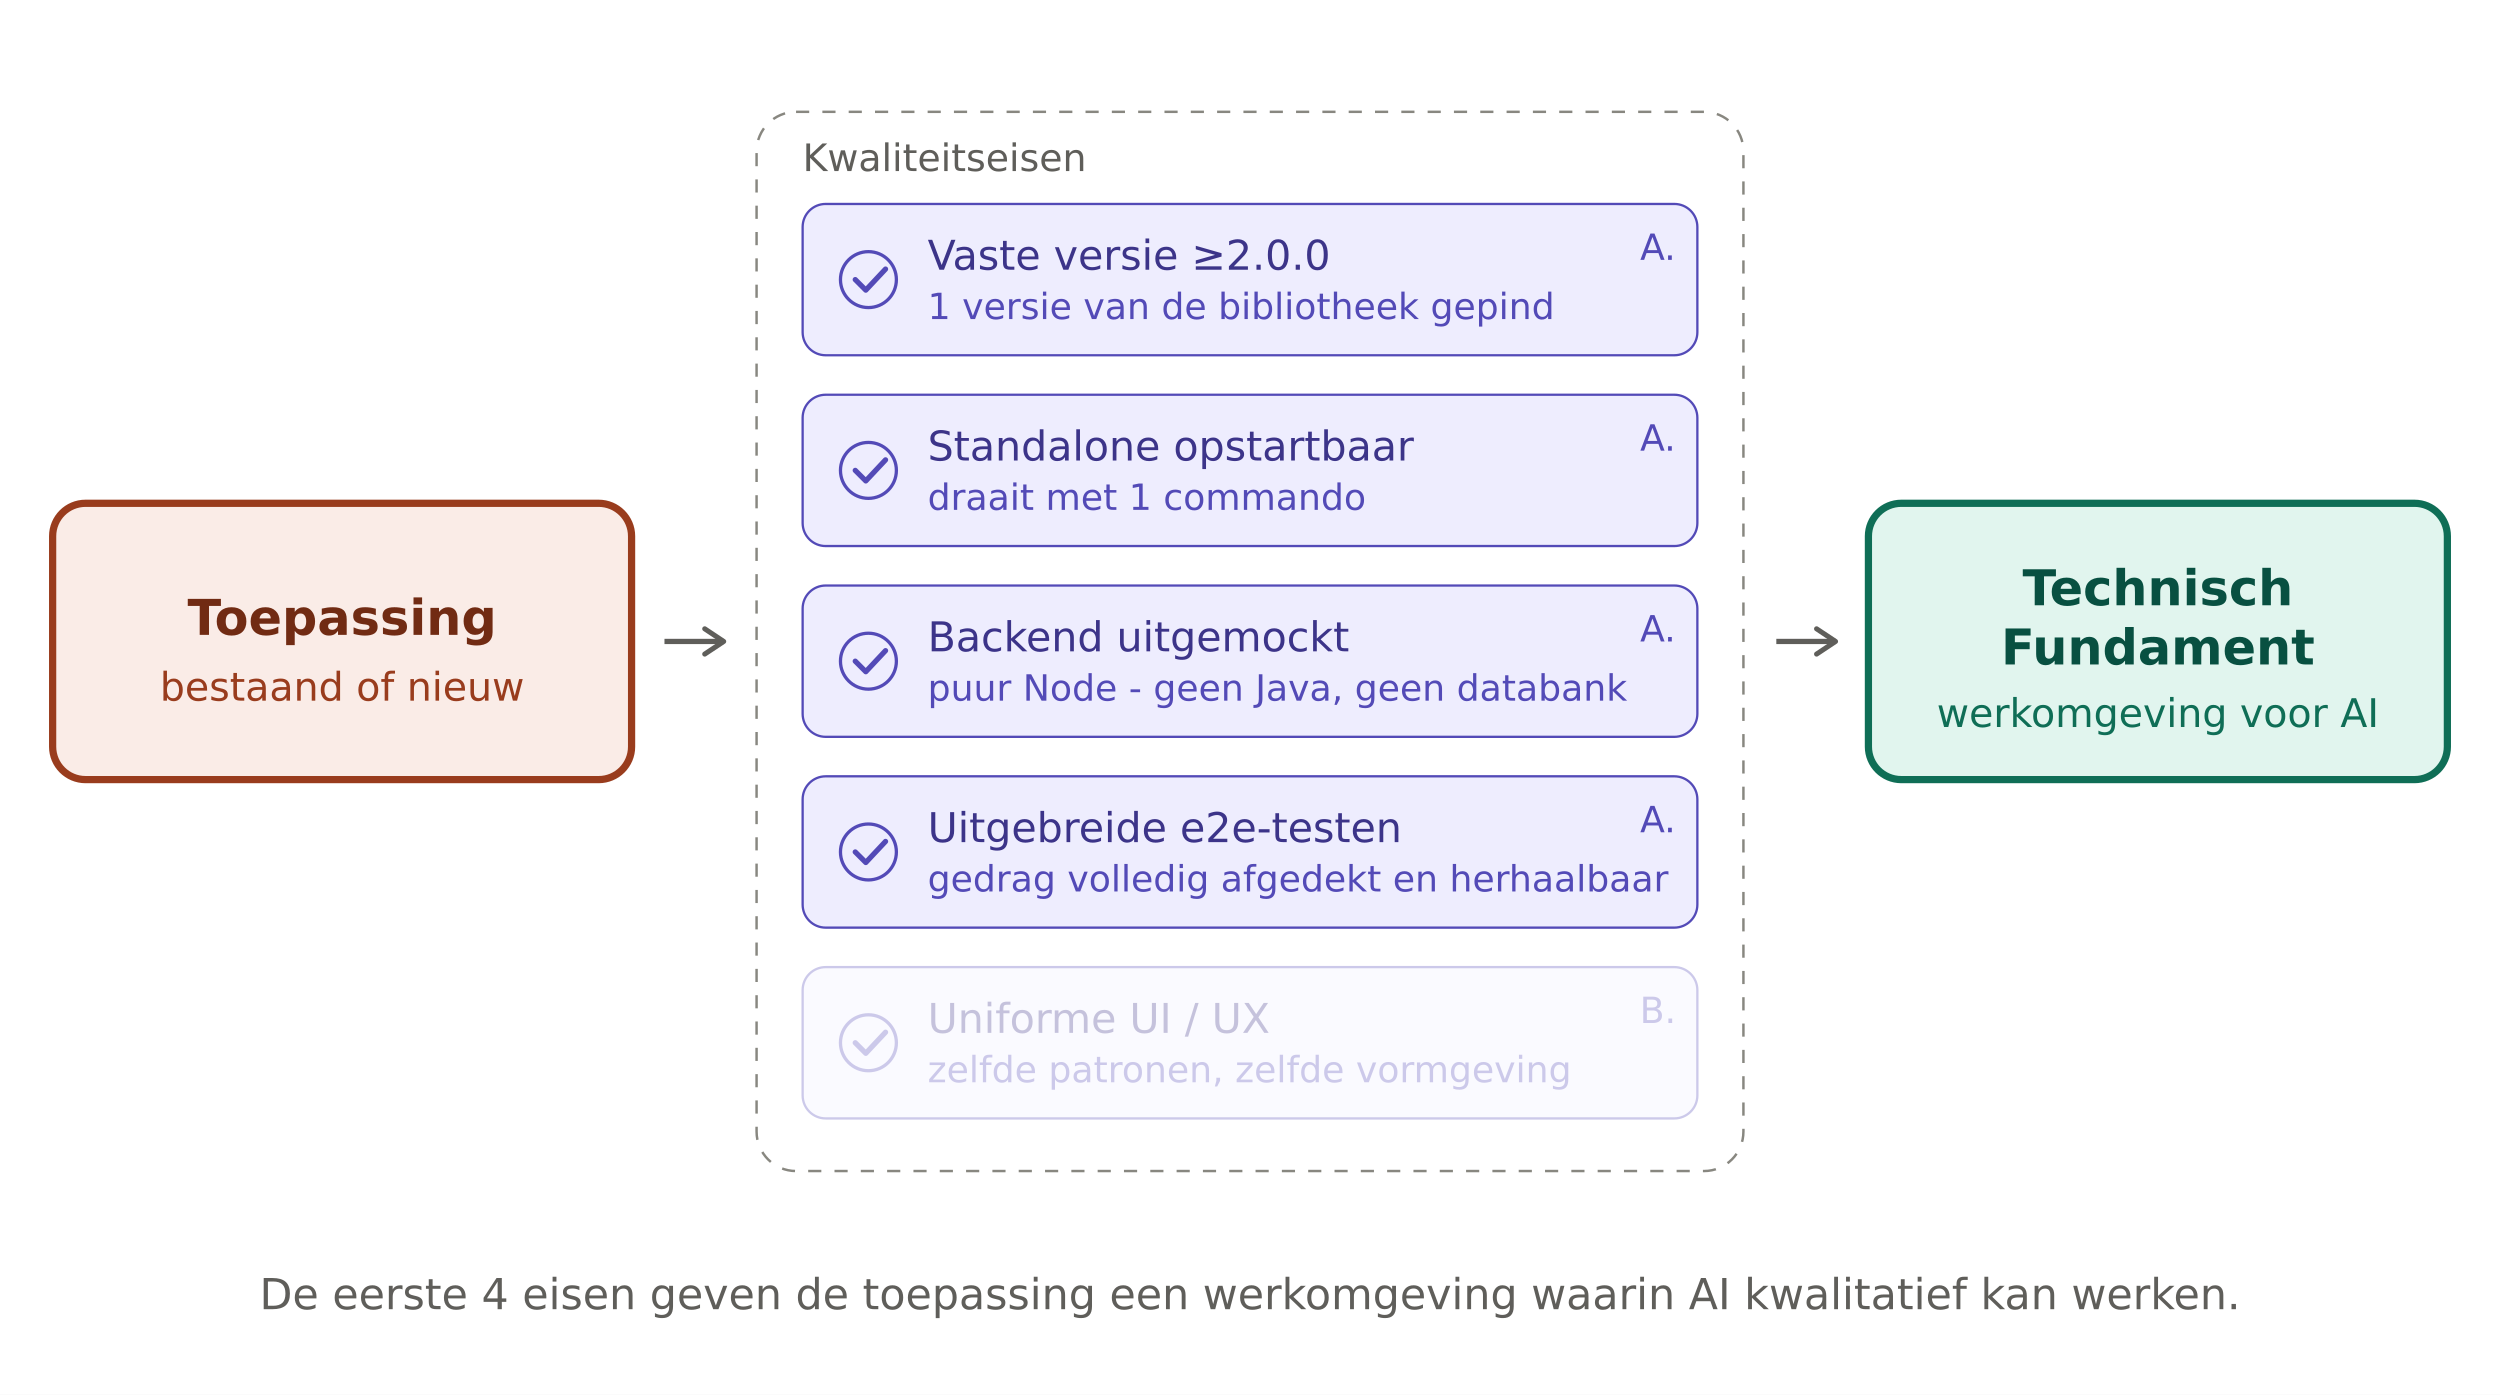
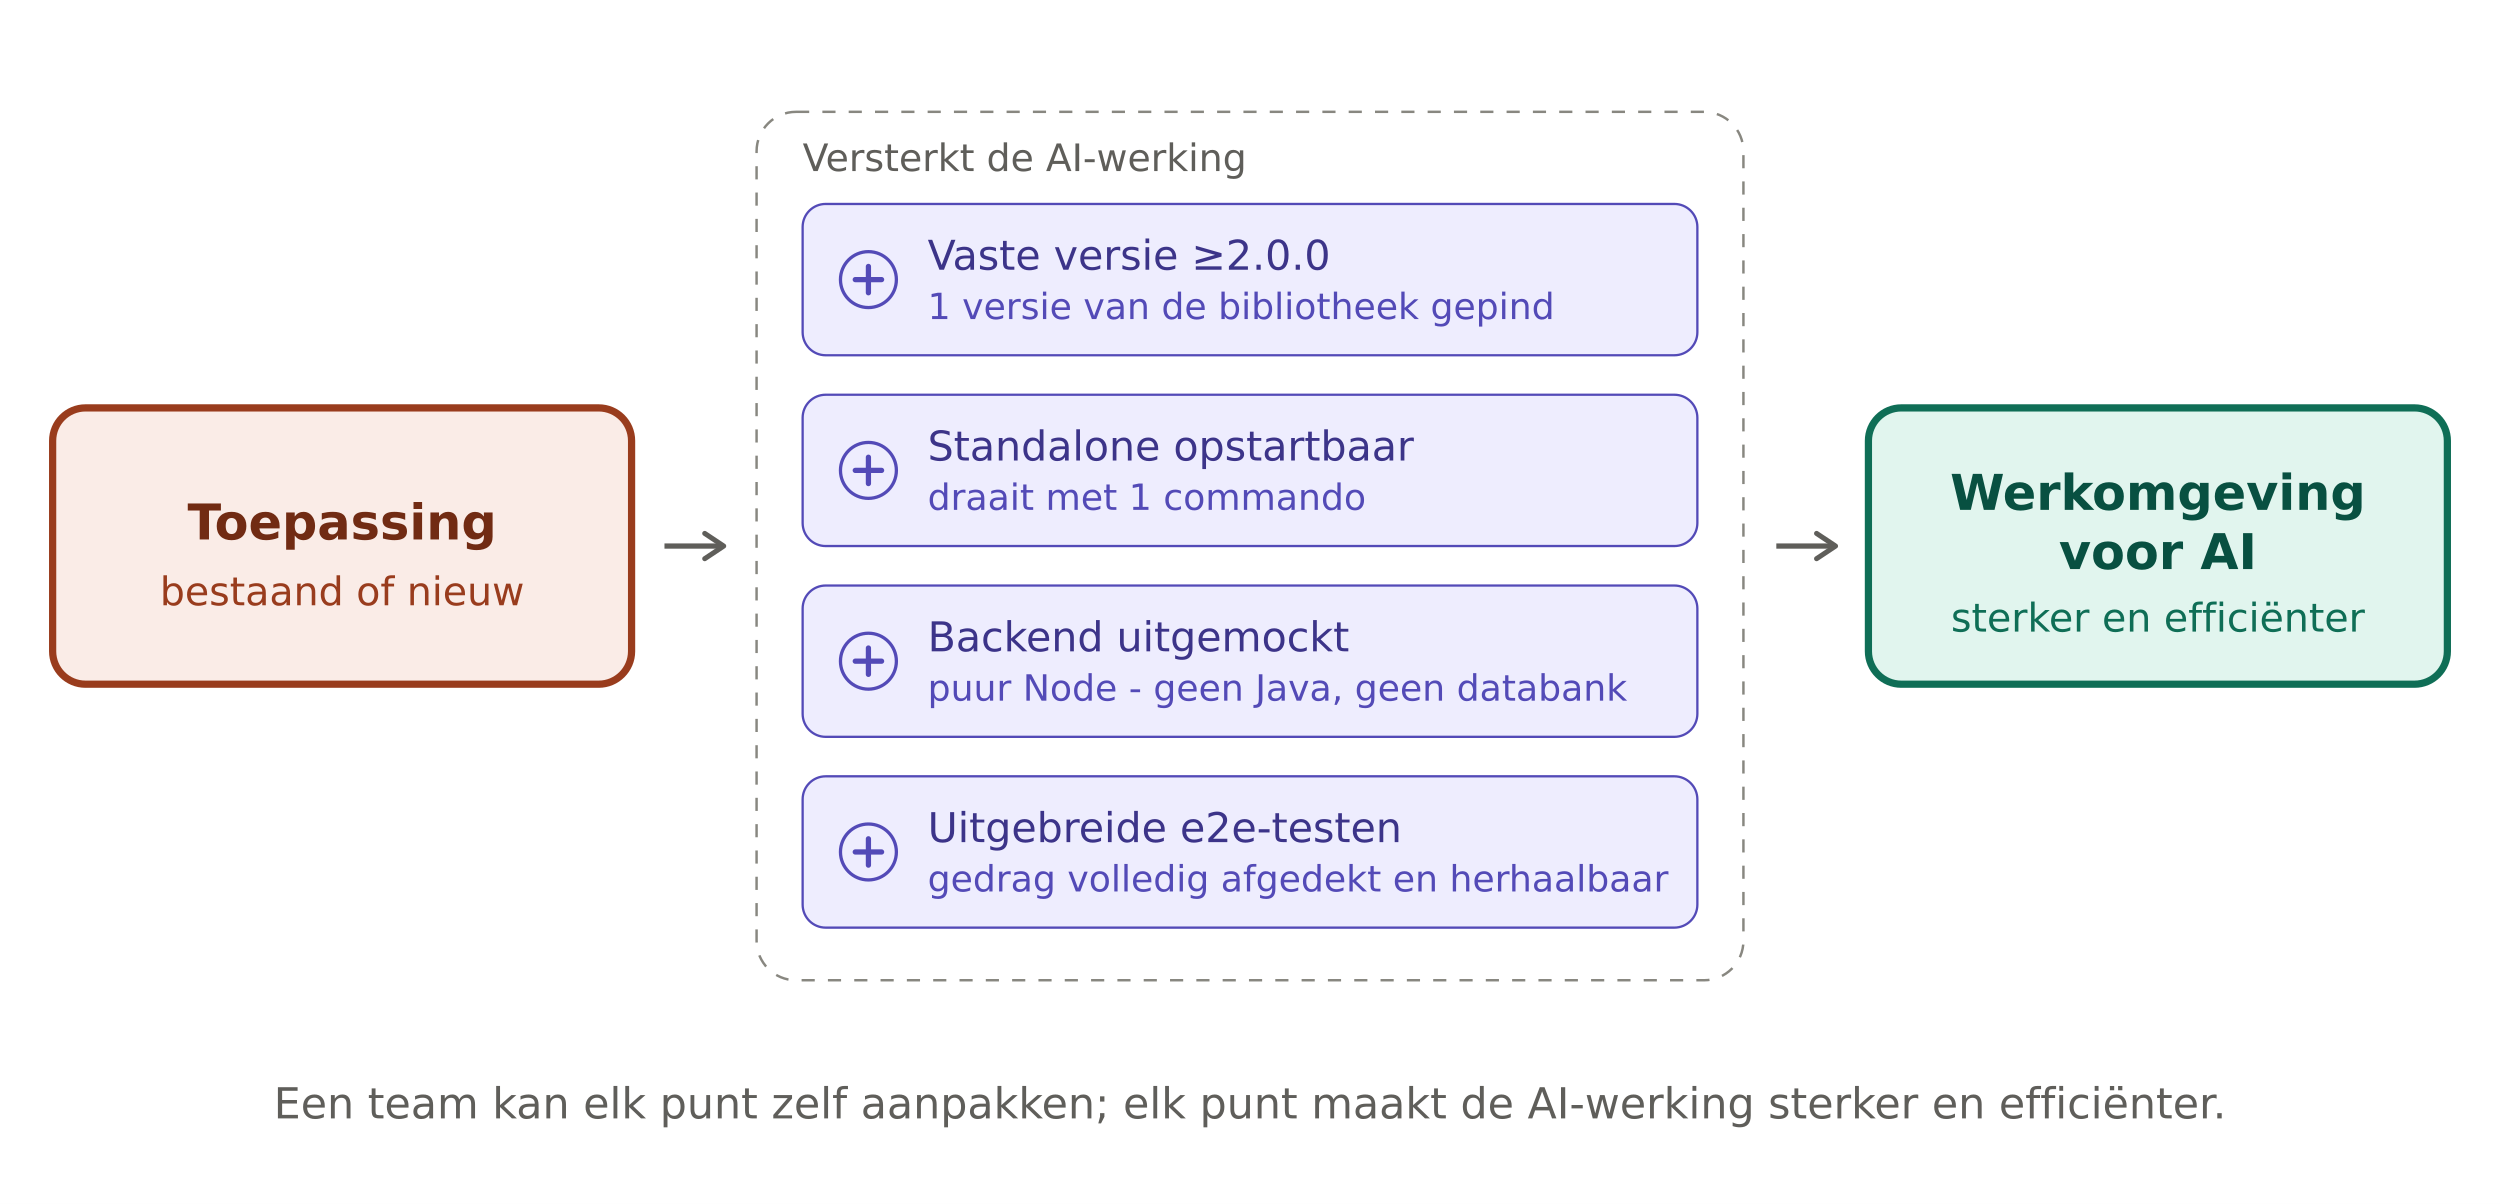
- <svg xmlns="http://www.w3.org/2000/svg" width="760" height="424" viewBox="0 0 760 424" font-family="DejaVu Sans, sans-serif">
+ <svg xmlns="http://www.w3.org/2000/svg" width="760" height="366" viewBox="0 0 760 366" font-family="DejaVu Sans, sans-serif">
  <defs>
    <marker id="ar" viewBox="0 0 10 10" refX="8" refY="5" markerWidth="6" markerHeight="6" orient="auto-start-reverse">
      <path d="M2 1L8 5L2 9" fill="none" stroke="#5F5E5A" stroke-width="1.6" stroke-linecap="round" stroke-linejoin="round" />
    </marker>
  </defs>
-   <rect x="0" y="0" width="760" height="424" fill="#FFFFFF" />
-   <rect x="230" y="34" width="300" height="322" rx="12" fill="none" stroke="#888780" stroke-width="0.75" stroke-dasharray="4 4" />
-   <text x="244" y="52" font-size="11.5" fill="#5F5E5A">Kwaliteitseisen</text>
+   <rect x="0" y="0" width="760" height="366" fill="#FFFFFF" />
+   <rect x="230" y="34" width="300" height="264" rx="12" fill="none" stroke="#888780" stroke-width="0.75" stroke-dasharray="4 4" />
+   <text x="244" y="52" font-size="11.5" fill="#5F5E5A">Versterkt de AI-werking</text>
  <rect x="244" y="62" width="272" height="46" rx="7" fill="#EEEDFE" stroke="#534AB7" stroke-width="0.7" />
  <circle cx="264" cy="85" r="8.5" fill="none" stroke="#534AB7" stroke-width="1" />
-   <path d="M260 85 l3.2 3.2 l6 -6.4" fill="none" stroke="#534AB7" stroke-width="1.6" stroke-linecap="round" stroke-linejoin="round" />
-   <text x="504" y="79" font-size="11" fill="#534AB7" text-anchor="middle">A.</text>
+   <path d="M260 85 h8 M264 81 v8" fill="none" stroke="#534AB7" stroke-width="1.6" stroke-linecap="round" stroke-linejoin="round" />
  <text x="282" y="82" font-size="12.5" font-weight="500" fill="#3C3489">Vaste versie ≥2.0.0</text>
  <text x="282" y="97" font-size="11" fill="#534AB7">1 versie van de bibliotheek gepind</text>
  <rect x="244" y="120" width="272" height="46" rx="7" fill="#EEEDFE" stroke="#534AB7" stroke-width="0.7" />
  <circle cx="264" cy="143" r="8.5" fill="none" stroke="#534AB7" stroke-width="1" />
-   <path d="M260 143 l3.2 3.2 l6 -6.4" fill="none" stroke="#534AB7" stroke-width="1.6" stroke-linecap="round" stroke-linejoin="round" />
-   <text x="504" y="137" font-size="11" fill="#534AB7" text-anchor="middle">A.</text>
+   <path d="M260 143 h8 M264 139 v8" fill="none" stroke="#534AB7" stroke-width="1.6" stroke-linecap="round" stroke-linejoin="round" />
  <text x="282" y="140" font-size="12.5" font-weight="500" fill="#3C3489">Standalone opstartbaar</text>
  <text x="282" y="155" font-size="11" fill="#534AB7">draait met 1 commando</text>
  <rect x="244" y="178" width="272" height="46" rx="7" fill="#EEEDFE" stroke="#534AB7" stroke-width="0.7" />
  <circle cx="264" cy="201" r="8.5" fill="none" stroke="#534AB7" stroke-width="1" />
-   <path d="M260 201 l3.2 3.2 l6 -6.4" fill="none" stroke="#534AB7" stroke-width="1.6" stroke-linecap="round" stroke-linejoin="round" />
-   <text x="504" y="195" font-size="11" fill="#534AB7" text-anchor="middle">A.</text>
+   <path d="M260 201 h8 M264 197 v8" fill="none" stroke="#534AB7" stroke-width="1.6" stroke-linecap="round" stroke-linejoin="round" />
  <text x="282" y="198" font-size="12.5" font-weight="500" fill="#3C3489">Backend uitgemockt</text>
  <text x="282" y="213" font-size="11" fill="#534AB7">puur Node - geen Java, geen databank</text>
  <rect x="244" y="236" width="272" height="46" rx="7" fill="#EEEDFE" stroke="#534AB7" stroke-width="0.7" />
  <circle cx="264" cy="259" r="8.5" fill="none" stroke="#534AB7" stroke-width="1" />
-   <path d="M260 259 l3.2 3.2 l6 -6.4" fill="none" stroke="#534AB7" stroke-width="1.6" stroke-linecap="round" stroke-linejoin="round" />
-   <text x="504" y="253" font-size="11" fill="#534AB7" text-anchor="middle">A.</text>
+   <path d="M260 259 h8 M264 255 v8" fill="none" stroke="#534AB7" stroke-width="1.6" stroke-linecap="round" stroke-linejoin="round" />
  <text x="282" y="256" font-size="12.5" font-weight="500" fill="#3C3489">Uitgebreide e2e-testen</text>
  <text x="282" y="271" font-size="11" fill="#534AB7">gedrag volledig afgedekt en herhaalbaar</text>
-   <rect x="16" y="153" width="176" height="84" rx="10" fill="#FAECE7" stroke="#993C1D" stroke-width="2.2" />
-   <text x="104" y="193" font-size="15" font-weight="bold" fill="#712B13" text-anchor="middle">Toepassing</text>
-   <text x="104" y="213" font-size="12" fill="#993C1D" text-anchor="middle">bestaand of nieuw</text>
-   <rect x="568" y="153" width="176" height="84" rx="10" fill="#E1F5EE" stroke="#0F6E56" stroke-width="2.2" />
-   <text x="656" y="184" font-size="15" font-weight="bold" fill="#085041" text-anchor="middle">Technisch</text>
-   <text x="656" y="202" font-size="15" font-weight="bold" fill="#085041" text-anchor="middle">Fundament</text>
-   <text x="656" y="221" font-size="12" fill="#0F6E56" text-anchor="middle">werkomgeving voor AI</text>
-   <line x1="202" y1="195" x2="220" y2="195" stroke="#5F5E5A" stroke-width="1.6" marker-end="url(#ar)" />
-   <line x1="540" y1="195" x2="558" y2="195" stroke="#5F5E5A" stroke-width="1.6" marker-end="url(#ar)" />
-   <g opacity="0.3">
-     <rect x="244" y="294" width="272" height="46" rx="7" fill="#EEEDFE" stroke="#534AB7" stroke-width="0.7" />
-     <circle cx="264" cy="317" r="8.5" fill="none" stroke="#534AB7" stroke-width="1" />
-     <path d="M260 317 l3.2 3.2 l6 -6.4" fill="none" stroke="#534AB7" stroke-width="1.6" stroke-linecap="round" stroke-linejoin="round" />
-     <text x="282" y="314" font-size="12.5" font-weight="500" fill="#3C3489">Uniforme UI / UX</text>
-     <text x="282" y="329" font-size="11" fill="#534AB7">zelfde patronen, zelfde vormgeving</text>
-     <text x="504" y="311" font-size="11" fill="#534AB7" text-anchor="middle">B.</text>
-   </g>
-   <text x="380" y="398" font-size="13" fill="#5F5E5A" text-anchor="middle">De eerste 4 eisen geven de toepassing een werkomgeving waarin AI kwalitatief kan werken.</text>
+   <rect x="16" y="124" width="176" height="84" rx="10" fill="#FAECE7" stroke="#993C1D" stroke-width="2.2" />
+   <text x="104" y="164" font-size="15" font-weight="bold" fill="#712B13" text-anchor="middle">Toepassing</text>
+   <text x="104" y="184" font-size="12" fill="#993C1D" text-anchor="middle">bestaand of nieuw</text>
+   <rect x="568" y="124" width="176" height="84" rx="10" fill="#E1F5EE" stroke="#0F6E56" stroke-width="2.2" />
+   <text x="656" y="155" font-size="15" font-weight="bold" fill="#085041" text-anchor="middle">Werkomgeving</text>
+   <text x="656" y="173" font-size="15" font-weight="bold" fill="#085041" text-anchor="middle">voor AI</text>
+   <text x="656" y="192" font-size="12" fill="#0F6E56" text-anchor="middle">sterker en efficiënter</text>
+   <line x1="202" y1="166" x2="220" y2="166" stroke="#5F5E5A" stroke-width="1.6" marker-end="url(#ar)" />
+   <line x1="540" y1="166" x2="558" y2="166" stroke="#5F5E5A" stroke-width="1.6" marker-end="url(#ar)" />
+   <text x="380" y="340" font-size="13" fill="#5F5E5A" text-anchor="middle">Een team kan elk punt zelf aanpakken; elk punt maakt de AI-werking sterker en efficiënter.</text>
</svg>
